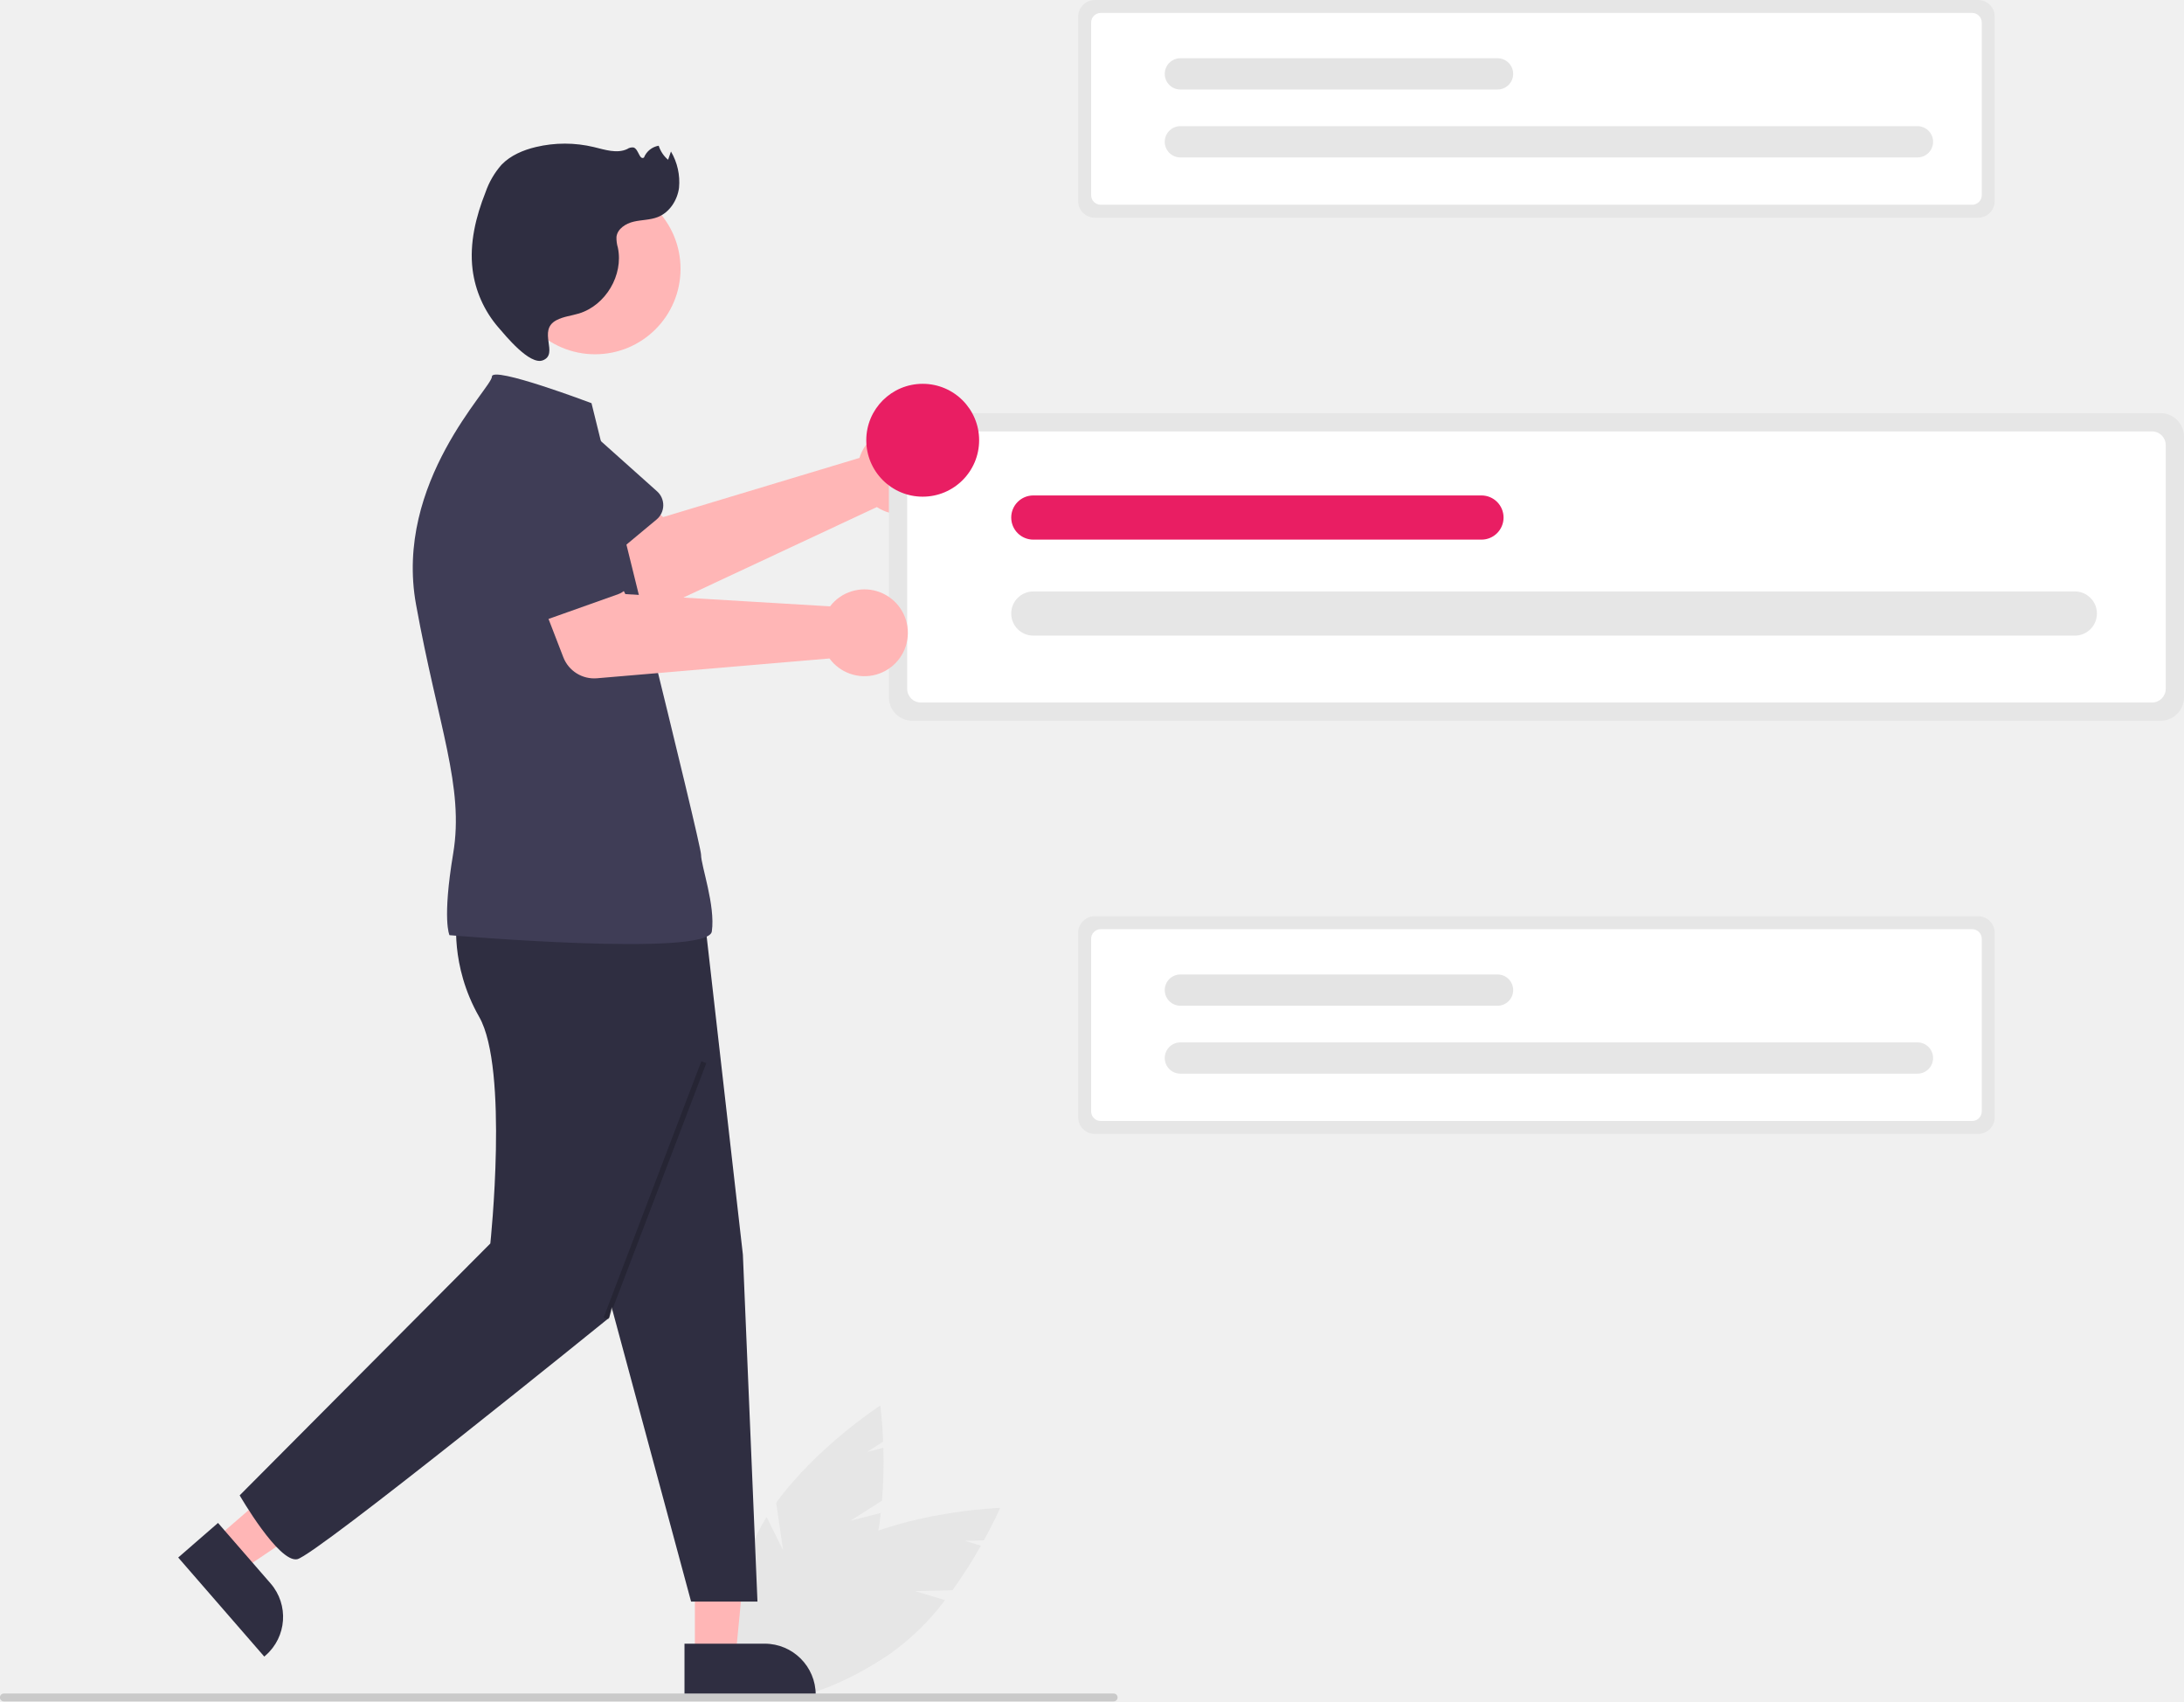
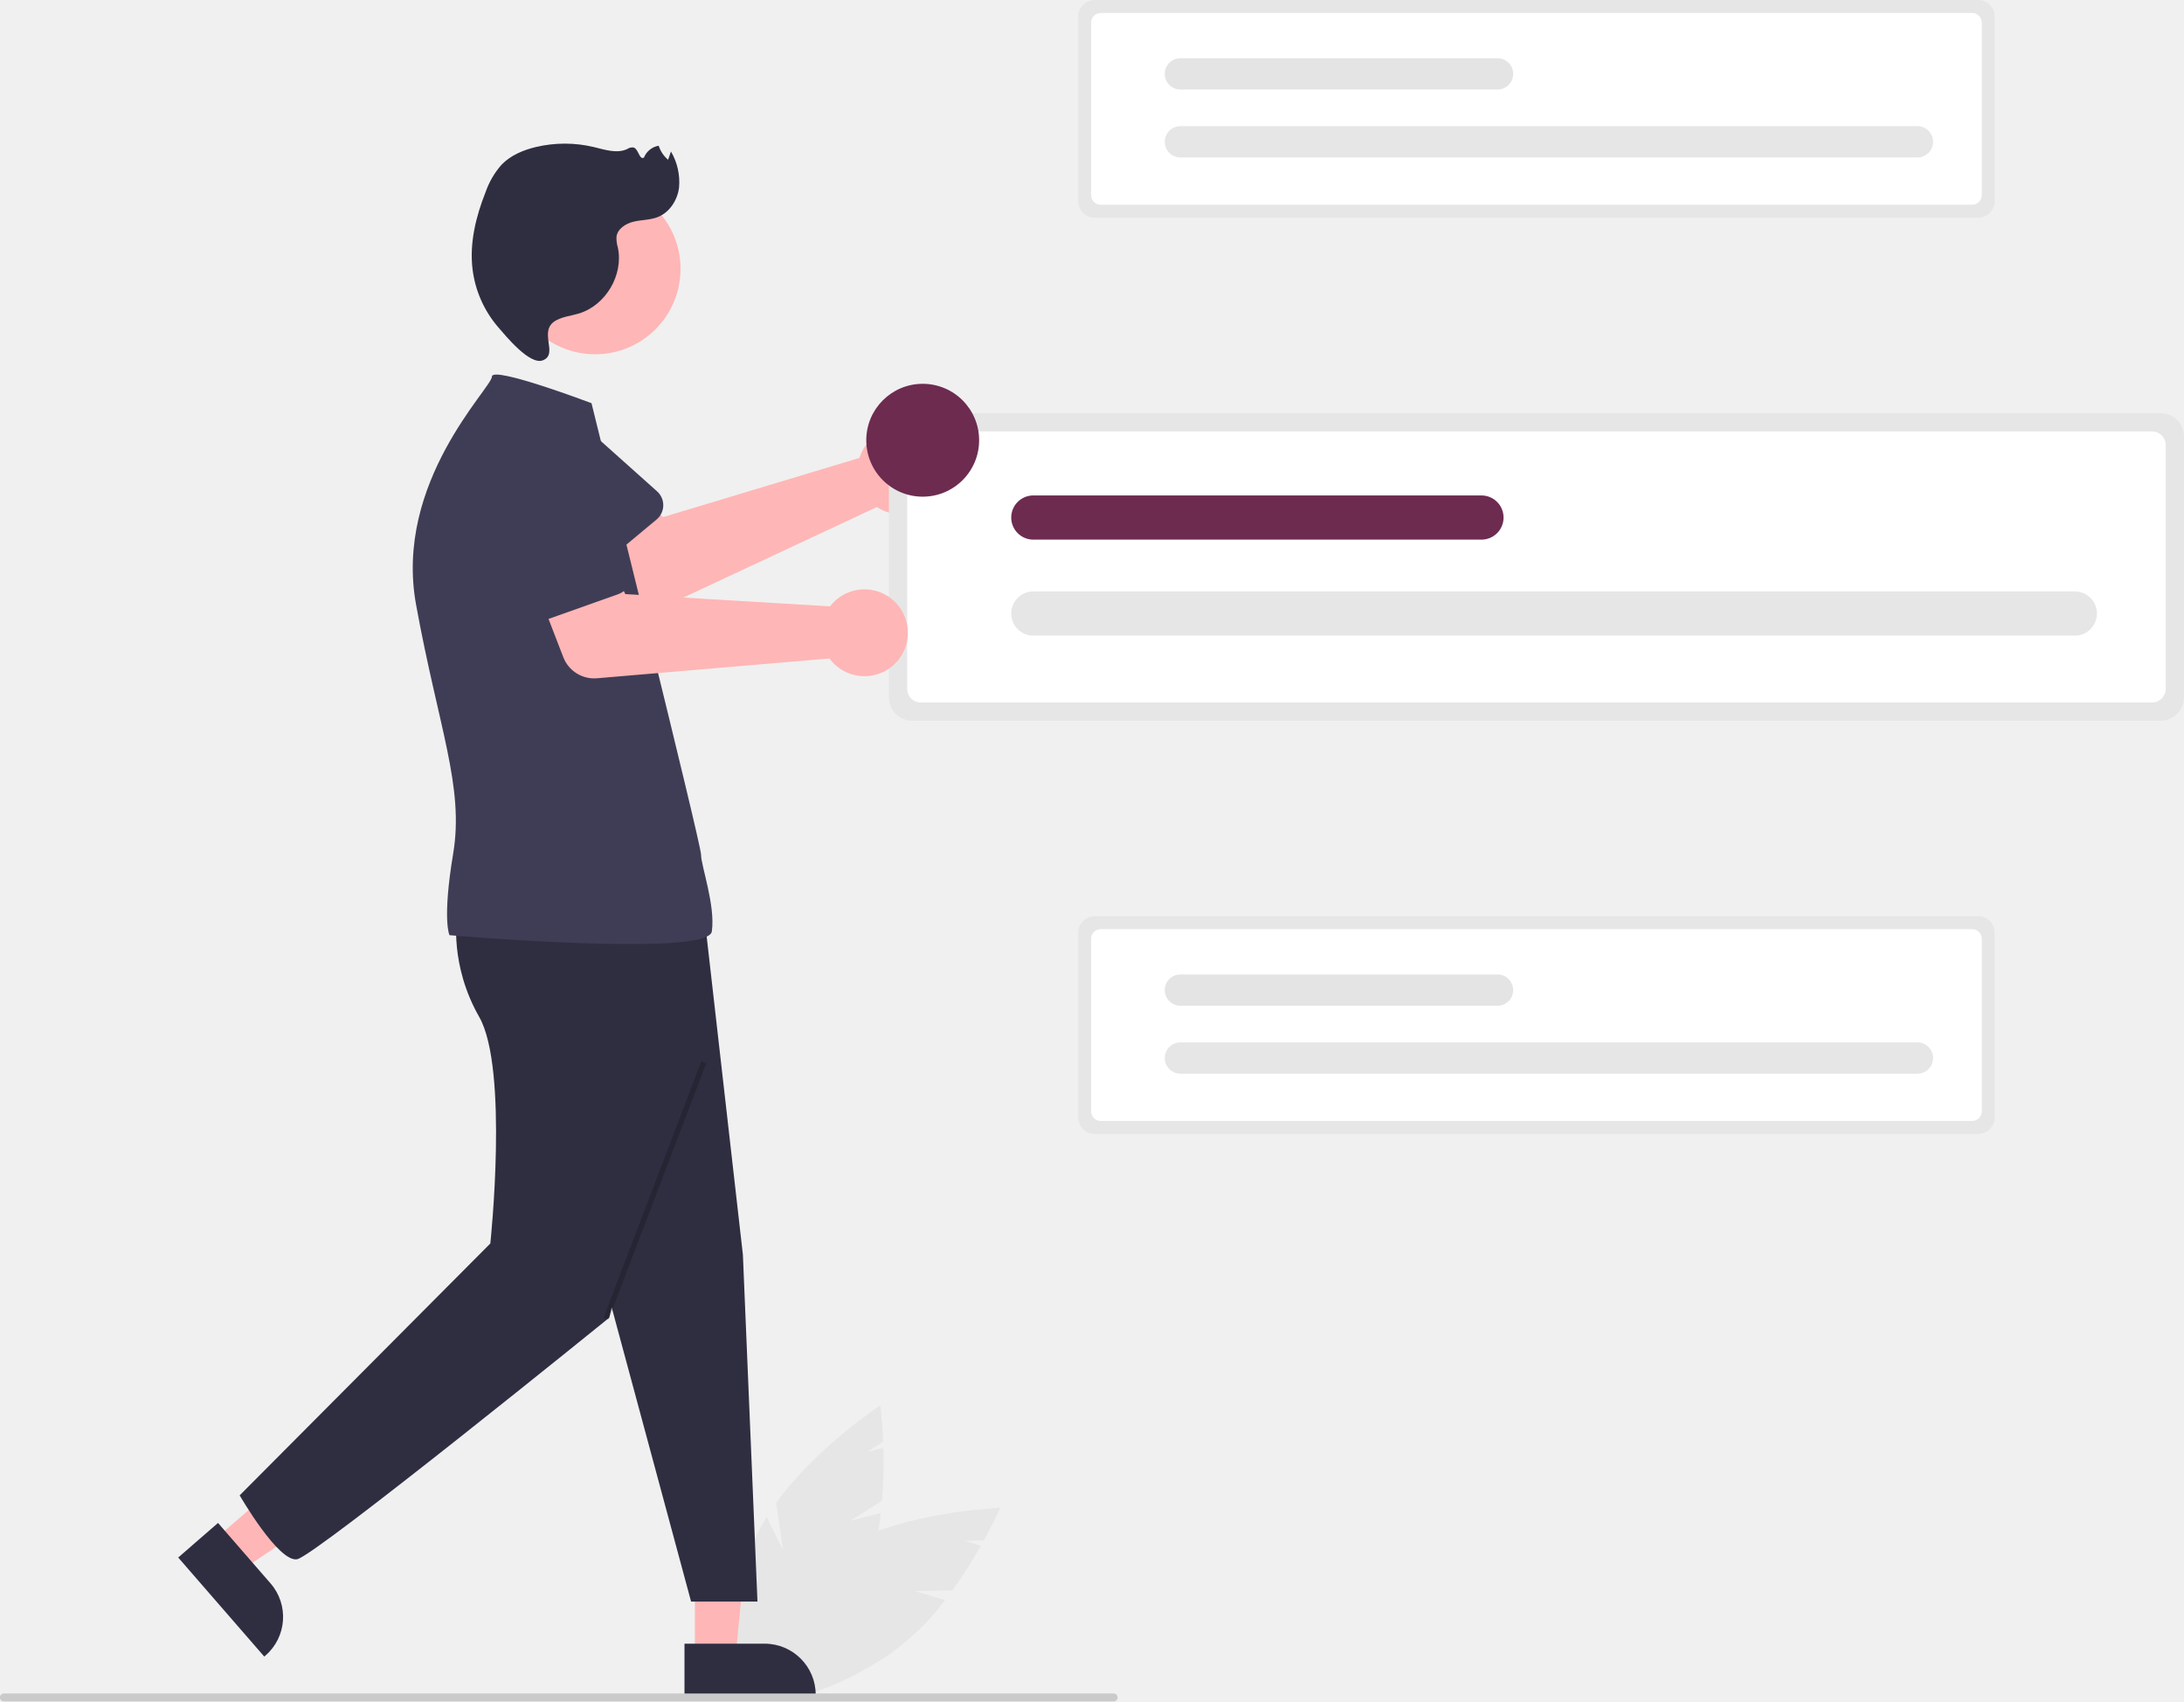
<svg xmlns="http://www.w3.org/2000/svg" data-name="Layer 1" width="657.991" height="512.53" viewBox="0 0 657.991 512.53">
  <path d="M530.696,329.758a13.114,13.114,0,0,0-.757,1.921l-59.161,17.831-10.954-10.264-17.65,14.507,17.626,20.054a9.967,9.967,0,0,0,11.709,2.449l63.679-29.778a13.079,13.079,0,1,0-4.491-16.72Z" transform="translate(-271.0044 -193.735)" fill="#ffb6b6" />
  <path d="M468.814,350.232,447.048,368.346a5.607,5.607,0,0,1-8.375-1.393L423.989,342.84A15.571,15.571,0,0,1,447.985,322.99L468.965,341.743a5.607,5.607,0,0,1-.151,8.489Z" transform="translate(-271.0044 -193.735)" fill="#3f3d56" />
  <path d="M527.263,651.821l9.474-6.035a141.389,141.389,0,0,0,.407-15.931l-4.914,1.256,4.851-3.09c-.268-6.569-.861-10.902-.861-10.902s-19.155,12.442-31.371,29.307l2.083,14.263-4.968-9.975a57.199,57.199,0,0,0-3.418,6.324c-10.065,21.989-11.043,43.102-2.184,47.157s24.2-10.483,34.265-32.472A75.309,75.309,0,0,0,536.361,649.497Z" transform="translate(-271.0044 -193.735)" fill="#e6e6e6" />
  <path d="M546.723,673.046l11.23-.269a141.387,141.387,0,0,0,8.584-13.427l-4.856-1.465,5.75-.138c3.166-5.762,4.898-9.778,4.898-9.778s-22.829.75-42.004,8.872l-5.589,13.287.903-11.107a57.201,57.201,0,0,0-6.195,3.647c-19.982,13.621-31.733,31.189-26.245,39.239s26.135,3.535,46.117-10.086a75.309,75.309,0,0,0,16.398-16.061Z" transform="translate(-271.0044 -193.735)" fill="#e6e6e6" />
  <polygon points="209.349 499.141 221.609 499.14 226.208 451.454 209.347 451.853 209.349 499.141" fill="#ffb6b6" />
  <path d="M477.226,688.873l24.144-.001h.001a15.387,15.387,0,0,1,15.386,15.386v.5l-39.531.001Z" transform="translate(-271.0044 -193.735)" fill="#2f2e41" />
  <polygon points="64.712 463.751 72.753 473.005 112.275 446.394 100.407 432.735 64.712 463.751" fill="#ffb6b6" />
  <path d="M336.687,652.5,352.523,670.725l.001.001A15.387,15.387,0,0,1,351,692.432l-.377.328-25.928-29.84Z" transform="translate(-271.0044 -193.735)" fill="#2f2e41" />
  <path d="M272.195,706.265h334.294a1.191,1.191,0,1,0,0-2.381h-334.294a1.191,1.191,0,1,0,0,2.381Z" transform="translate(-271.0044 -193.735)" fill="#cacaca" />
  <path d="M453.418,580.627l25.795,95.562h20l-4.393-104.514L483.225,469.849l-42.116-2.238Z" transform="translate(-271.0044 -193.735)" fill="#2f2e41" />
  <path d="M408.659,469.849s-2.238,14.547,6.714,30.212,3.357,68.257,3.357,68.257L343.213,644.189s11.736,20.36,17.331,19.241S454.537,590.698,454.537,590.698l28.688-116.373Z" transform="translate(-271.0044 -193.735)" fill="#2f2e41" />
  <circle cx="179.295" cy="80.986" r="25.736" fill="#ffb6b6" />
  <path d="M449.213,315.189s-30-11.357-30-8-29.576,31.741-22.862,68.667,14.547,54.829,11.19,74.971-1.119,24.617-1.119,24.617,77.922,6.714,79.041-1.119-3.25-19.779-3.25-23.136S451.293,323.828,449.213,315.189Z" transform="translate(-271.0044 -193.735)" fill="#3f3d56" />
  <path d="M438.651,290.186c2.083-1.102,4.504-1.329,6.759-2.013,8.068-2.45,13.473-11.57,11.748-19.824a10.115,10.115,0,0,1-.424-3.267c.302-2.444,2.803-4.022,5.201-4.582s4.95-.479,7.243-1.379c3.54-1.391,5.891-5.028,6.4-8.797a18.171,18.171,0,0,0-2.427-10.952l-.866,2.493a9.247,9.247,0,0,1-2.831-4.234,5.832,5.832,0,0,0-4.443,3.573c-1.391.82-1.591-2.548-3.127-3.044a2.759,2.759,0,0,0-1.917.473c-3.095,1.444-6.691.209-10.012-.591a37.688,37.688,0,0,0-17.495-.021c-3.822.912-7.605,2.499-10.34,5.32a24.808,24.808,0,0,0-4.837,8.311c-2.933,7.382-4.871,15.369-3.903,23.254a32.915,32.915,0,0,0,7.757,17.439c2.215,2.552,9.44,11.454,13.402,9.936C439.517,300.375,432.785,293.288,438.651,290.186Z" transform="translate(-271.0044 -193.735)" fill="#2f2e41" />
  <rect x="427.016" y="551.517" width="82.629" height="1.592" transform="translate(-485.6216 599.3391) rotate(-69.12314)" opacity="0.2" style="isolation:isolate" />
  <path d="M545.874,318.19a7.074,7.074,0,0,0-7.065,7.065v78.542a7.074,7.074,0,0,0,7.065,7.065H921.93a7.074,7.074,0,0,0,7.065-7.065V325.256a7.074,7.074,0,0,0-7.065-7.065Z" transform="translate(-271.0044 -193.735)" fill="#e6e6e6" />
  <path d="M548.414,323.7a4.101,4.101,0,0,0-4.097,4.096v73.461a4.101,4.101,0,0,0,4.097,4.096H919.39a4.1,4.1,0,0,0,4.096-4.096V327.796a4.1,4.1,0,0,0-4.096-4.096Z" transform="translate(-271.0044 -193.735)" fill="#fff" />
  <path d="M896.098,385.209a6.656,6.656,0,0,0,.018-13.312c-.006,0-.012,0-.018,0H582.318a6.656,6.656,0,0,0,0,13.312Z" transform="translate(-271.0044 -193.735)" fill="#e6e6e6" />
-   <path d="M717.338,356.293a6.656,6.656,0,1,0,0-13.312H582.318a6.656,6.656,0,1,0,0,13.312Z" transform="translate(-271.0044 -193.735)" fill="#e91e63" />
+   <path d="M717.338,356.293a6.656,6.656,0,1,0,0-13.312H582.318a6.656,6.656,0,1,0,0,13.312Z" transform="translate(-271.0044 -193.735)" fill="#6D2B50" />
  <path d="M600.837,469.735a5.006,5.006,0,0,0-5,5v55.583a5.006,5.006,0,0,0,5,5H866.967a5.006,5.006,0,0,0,5-5V474.735a5.006,5.006,0,0,0-5-5Z" transform="translate(-271.0044 -193.735)" fill="#e6e6e6" />
  <path d="M602.635,473.634a2.902,2.902,0,0,0-2.899,2.899v51.987a2.902,2.902,0,0,0,2.899,2.899H865.169a2.902,2.902,0,0,0,2.898-2.899V476.533a2.902,2.902,0,0,0-2.898-2.899Z" transform="translate(-271.0044 -193.735)" fill="#fff" />
  <path d="M848.686,517.163a4.71,4.71,0,0,0,.013-9.421c-.004,0-.008,0-.013,0H626.628a4.71,4.71,0,0,0,0,9.421Z" transform="translate(-271.0044 -193.735)" fill="#e6e6e6" />
  <path d="M722.18,496.7a4.71,4.71,0,1,0,0-9.421h-95.552a4.71,4.71,0,1,0,0,9.421Z" transform="translate(-271.0044 -193.735)" fill="#e4e4e4" />
  <path d="M600.837,193.735a5.006,5.006,0,0,0-5,5v55.583a5.006,5.006,0,0,0,5,5H866.967a5.006,5.006,0,0,0,5-5V198.735a5.006,5.006,0,0,0-5-5Z" transform="translate(-271.0044 -193.735)" fill="#e6e6e6" />
  <path d="M602.635,197.634a2.902,2.902,0,0,0-2.899,2.899v51.987a2.902,2.902,0,0,0,2.899,2.899H865.169a2.902,2.902,0,0,0,2.898-2.899V200.533a2.902,2.902,0,0,0-2.898-2.899Z" transform="translate(-271.0044 -193.735)" fill="#fff" />
  <path d="M848.686,241.163a4.71,4.71,0,0,0,.013-9.421c-.004,0-.008,0-.013,0H626.628a4.71,4.71,0,0,0,0,9.421Z" transform="translate(-271.0044 -193.735)" fill="#e6e6e6" />
  <path d="M722.18,220.7a4.71,4.71,0,1,0,0-9.421h-95.552a4.71,4.71,0,1,0,0,9.421Z" transform="translate(-271.0044 -193.735)" fill="#e4e4e4" />
  <path d="M522.461,374.849a13.115,13.115,0,0,0-1.374,1.542l-61.68-3.69-6.737-13.414-21.573,7.522,9.619,24.906a9.967,9.967,0,0,0,10.144,6.341l70.044-5.963a13.079,13.079,0,1,0,1.557-17.243Z" transform="translate(-271.0044 -193.735)" fill="#ffb6b6" />
  <path d="M457.316,372.7l-26.681,9.486a5.607,5.607,0,0,1-7.379-4.199L417.799,350.287a15.571,15.571,0,0,1,29.373-10.346l13.216,24.843a5.607,5.607,0,0,1-3.073,7.914Z" transform="translate(-271.0044 -193.735)" fill="#3f3d56" />
-   <circle cx="277.991" cy="132.618" r="17" fill="#e91e63" />
+   <circle cx="277.991" cy="132.618" r="17" fill="#6D2B50" />
</svg>
